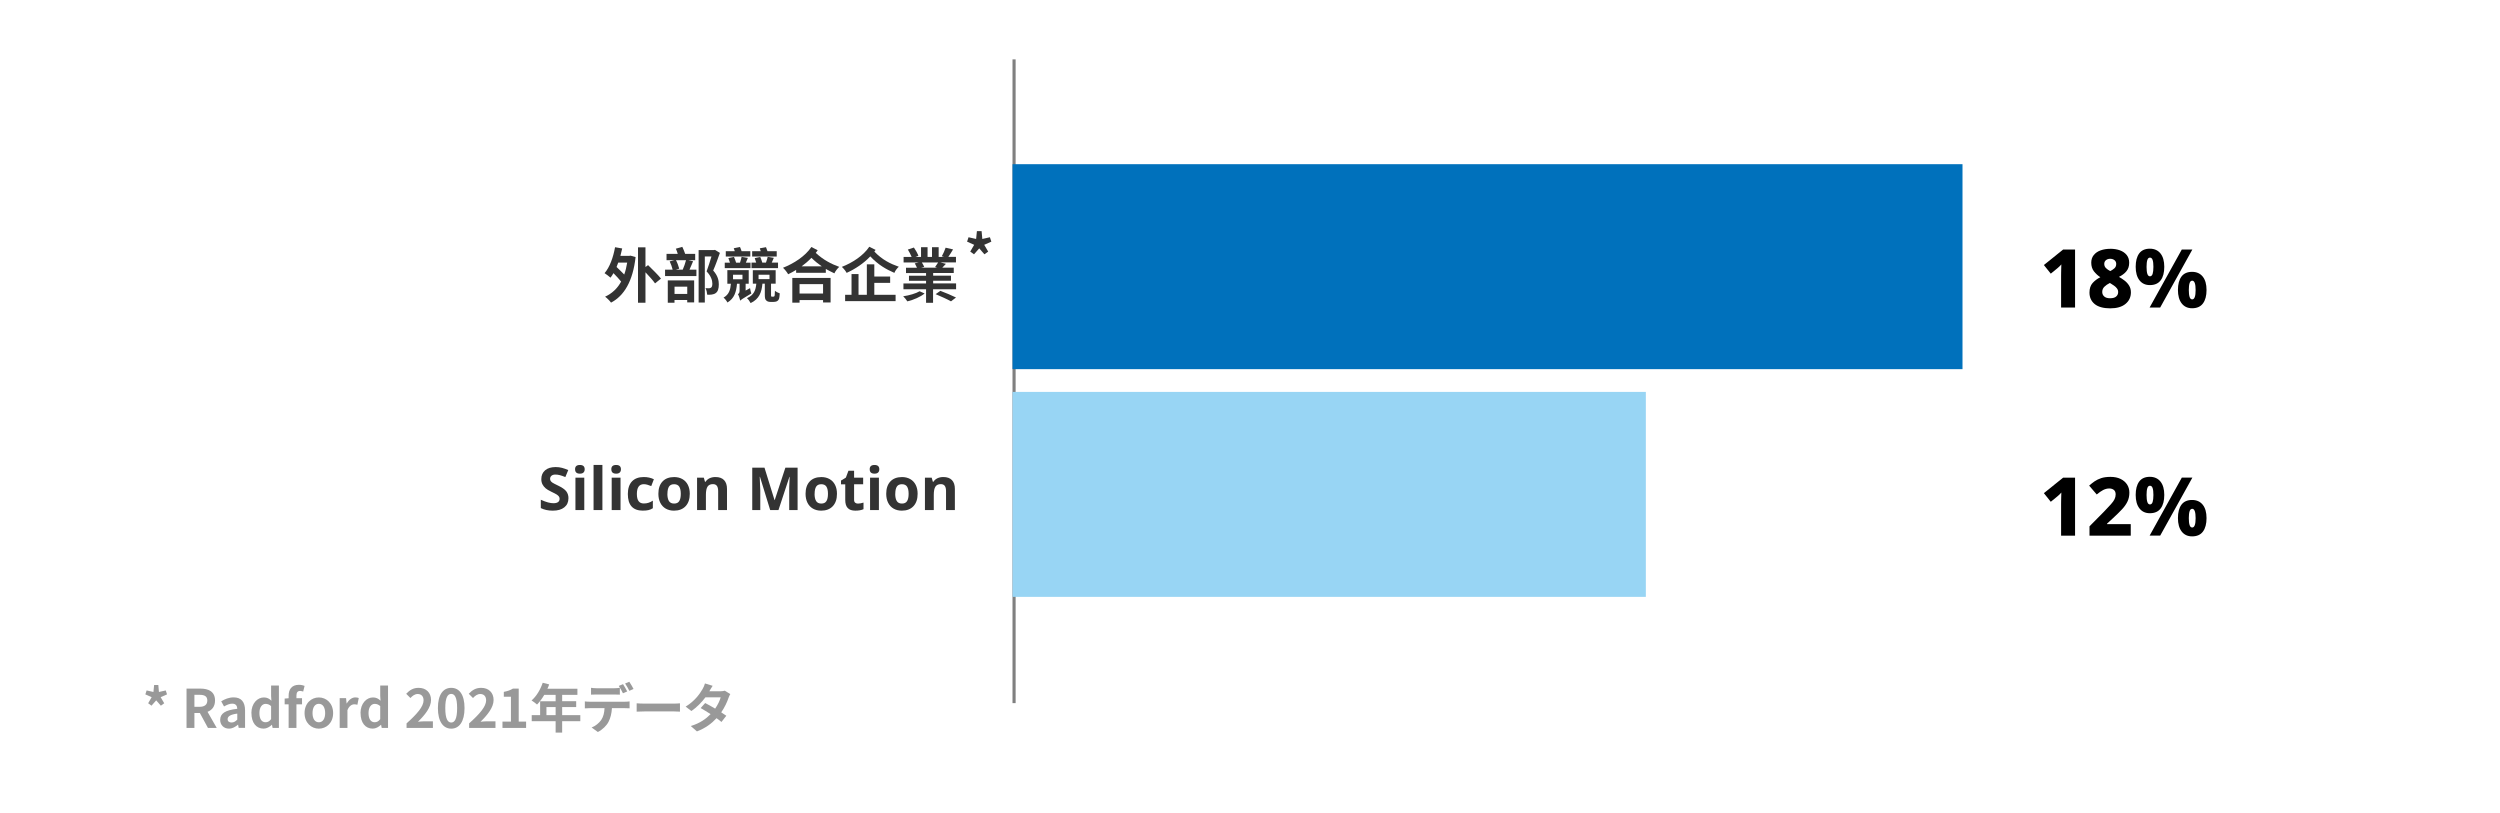
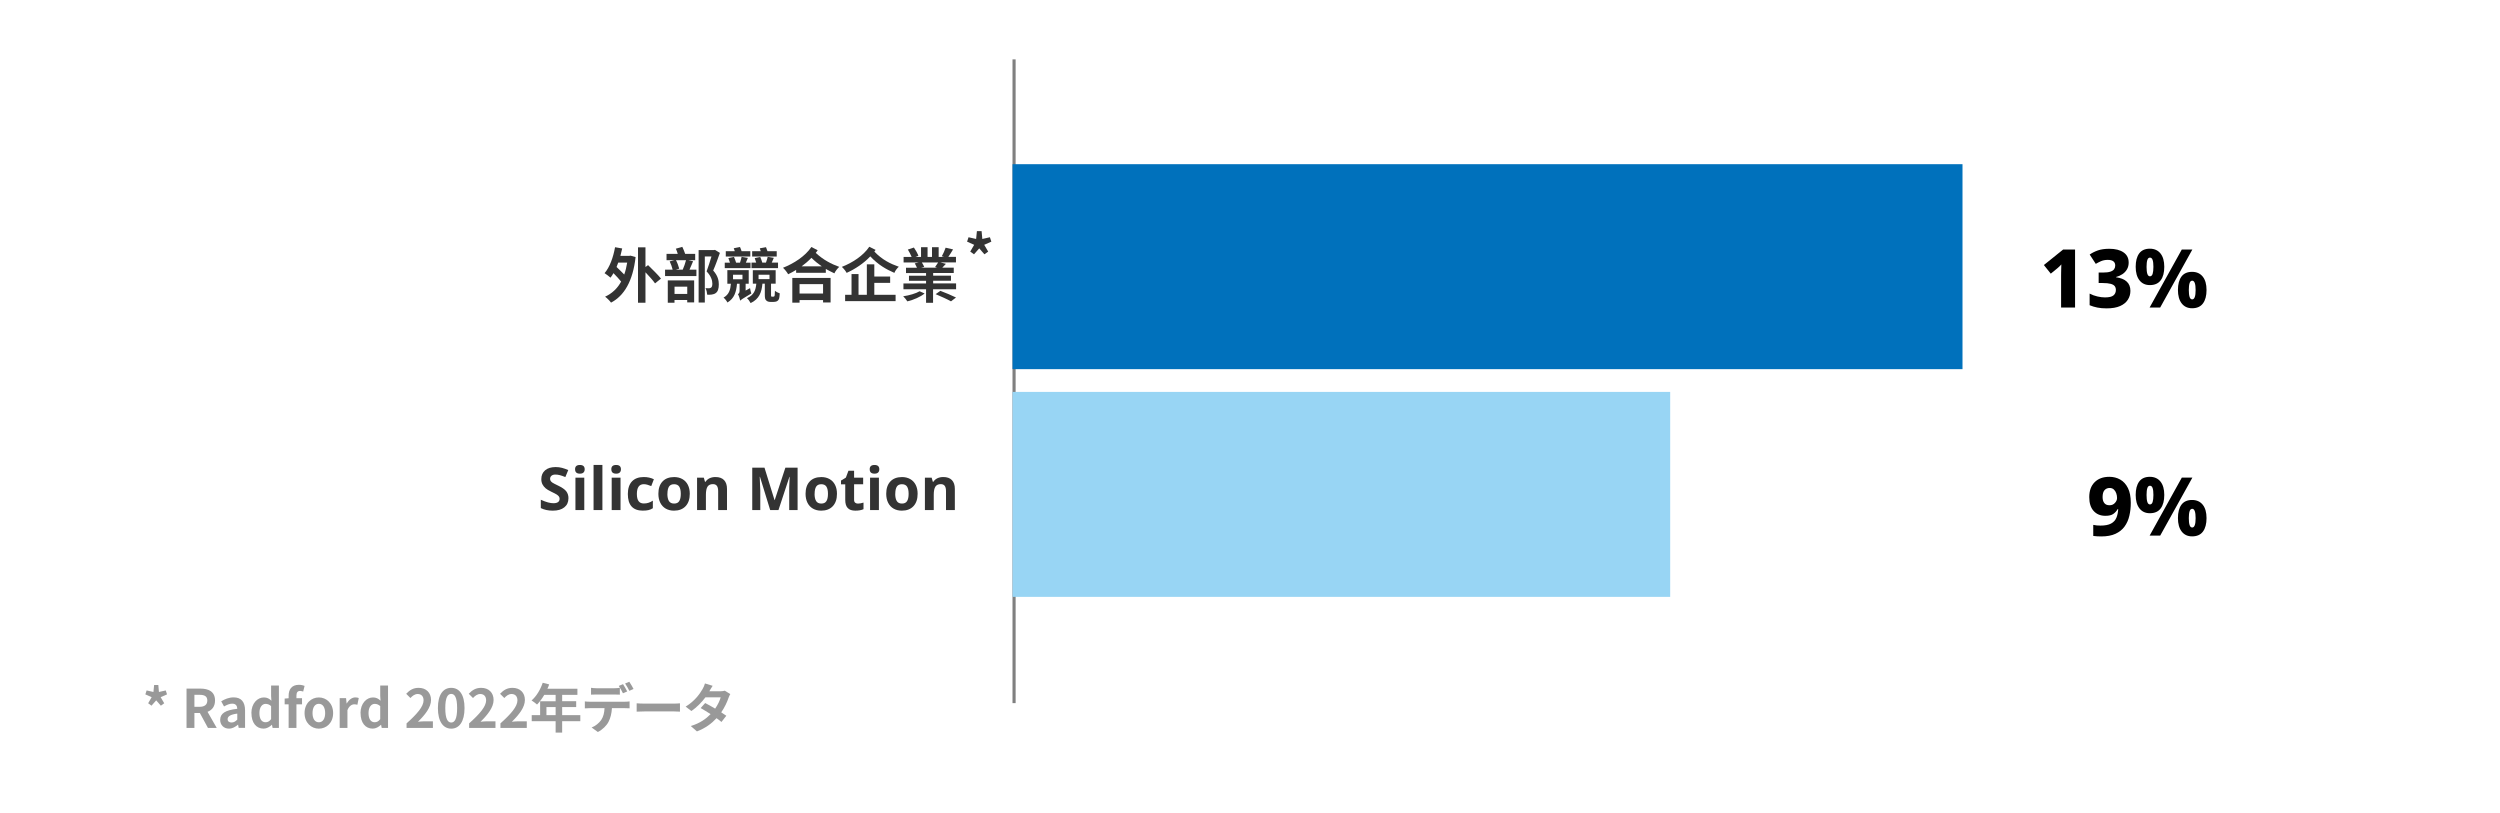
<svg xmlns="http://www.w3.org/2000/svg" viewBox="0 0 800 260">
  <defs>
    <style>.cls-1{fill:#0071bc;}.cls-2{fill:#999;}.cls-3{fill:#98d5f4;}.cls-4{fill:#333;}.cls-5{fill:none;stroke:gray;stroke-miterlimit:10;}</style>
  </defs>
-   <g id="_021">
+   <g id="_2022">
    <line class="cls-5" x1="324.5" y1="225" x2="324.5" y2="19" />
    <g>
-       <rect class="cls-3" x="324.01" y="125.41" width="202.66" height="65.59" />
+       <rect class="cls-3" x="324.01" y="125.41" width="210.45" height="65.59" />
      <rect class="cls-1" x="324.01" y="52.54" width="303.99" height="65.59" />
    </g>
  </g>
  <g id="Numbers">
    <g>
      <path d="M664.02,98.41h-4.47v-10.01c0-.23,0-.56,.01-1.01,0-.45,.02-.93,.03-1.43,0-.5,.02-.95,.04-1.35-.14,.17-.33,.38-.57,.61-.24,.23-.47,.44-.68,.61l-2.13,1.74-2.21-2.76,6.16-4.96h3.82v18.56Z" />
-       <path d="M675.28,79.61c1.14,0,2.17,.16,3.08,.49,.91,.33,1.63,.83,2.17,1.49,.54,.67,.81,1.5,.81,2.48,0,1.13-.31,2.05-.92,2.77-.62,.72-1.4,1.3-2.35,1.76,.62,.35,1.23,.75,1.81,1.2,.58,.45,1.06,.98,1.44,1.6,.38,.62,.57,1.33,.57,2.14,0,1.53-.58,2.76-1.73,3.71-1.15,.95-2.79,1.42-4.9,1.42s-3.86-.46-4.97-1.38c-1.11-.92-1.66-2.14-1.66-3.67,0-1.28,.33-2.3,1-3.05s1.5-1.37,2.48-1.86c-.8-.52-1.48-1.15-2.05-1.88-.57-.74-.86-1.66-.86-2.77,0-.97,.27-1.79,.82-2.46,.55-.67,1.28-1.17,2.2-1.49,.92-.33,1.94-.49,3.07-.49Zm-2.57,13.78c0,.61,.21,1.1,.64,1.48,.42,.38,1.04,.57,1.86,.57,.88,0,1.54-.18,1.96-.55s.64-.84,.64-1.43c0-.43-.12-.82-.38-1.16-.25-.34-.56-.63-.92-.88-.36-.25-.7-.47-1.01-.66l-.34-.21c-.71,.35-1.3,.75-1.75,1.2-.46,.45-.69,1-.69,1.64Zm2.55-10.58c-.54,0-.99,.15-1.35,.44-.36,.29-.55,.69-.55,1.2,0,.54,.19,.99,.56,1.35,.37,.36,.82,.68,1.34,.94,.49-.23,.93-.51,1.33-.86,.4-.35,.6-.82,.6-1.43,0-.5-.19-.9-.56-1.2-.37-.29-.83-.44-1.37-.44Z" />
+       <path d="M681.18,83.95c0,.87-.18,1.61-.55,2.24-.36,.62-.85,1.14-1.47,1.55s-1.3,.71-2.04,.9v.08c1.47,.19,2.61,.65,3.41,1.37,.8,.72,1.2,1.71,1.2,2.98,0,1.04-.27,1.99-.81,2.83-.54,.85-1.36,1.53-2.48,2.03s-2.56,.75-4.33,.75c-1.11,0-2.09-.09-2.95-.26s-1.69-.42-2.48-.75v-3.72c.8,.42,1.63,.72,2.5,.92,.87,.2,1.66,.3,2.39,.3,1.32,0,2.23-.21,2.74-.64,.51-.42,.77-1.01,.77-1.75,0-.47-.12-.87-.36-1.2-.24-.33-.67-.58-1.29-.75s-1.48-.26-2.59-.26h-1.27v-3.35h1.3c1.06,0,1.87-.1,2.44-.29,.57-.19,.97-.45,1.21-.79,.23-.34,.35-.72,.35-1.16,0-1.21-.8-1.82-2.39-1.82-.85,0-1.61,.16-2.28,.47s-1.18,.58-1.55,.81l-1.95-2.99c.75-.52,1.61-.96,2.6-1.31,.99-.35,2.22-.53,3.69-.53,1.91,0,3.42,.38,4.52,1.14,1.11,.76,1.66,1.84,1.66,3.22Z" />
      <path d="M687.94,79.58c1.46,0,2.59,.51,3.41,1.52,.81,1.01,1.22,2.44,1.22,4.28s-.38,3.27-1.14,4.3c-.76,1.03-1.92,1.55-3.48,1.55-1.42,0-2.53-.52-3.33-1.55-.8-1.03-1.2-2.46-1.2-4.3s.37-3.26,1.12-4.28c.75-1.01,1.88-1.52,3.41-1.52Zm.05,2.86c-.4,0-.68,.25-.84,.75-.17,.5-.25,1.24-.25,2.21s.08,1.72,.25,2.24c.17,.52,.45,.78,.84,.78s.68-.26,.85-.78c.16-.52,.25-1.26,.25-2.24s-.08-1.71-.25-2.21c-.17-.5-.45-.75-.85-.75Zm13.57-2.6l-10.3,18.56h-3.38l10.3-18.56h3.38Zm-.1,7.15c1.46,0,2.59,.51,3.41,1.52,.81,1.01,1.22,2.44,1.22,4.28s-.38,3.27-1.14,4.3-1.92,1.55-3.48,1.55c-1.42,0-2.53-.52-3.33-1.55-.8-1.03-1.2-2.46-1.2-4.3s.37-3.26,1.12-4.28c.75-1.01,1.88-1.52,3.41-1.52Zm.05,2.83c-.4,0-.68,.26-.84,.78-.17,.52-.25,1.26-.25,2.21s.08,1.69,.25,2.21c.16,.52,.45,.78,.84,.78,.73,0,1.09-1,1.09-2.99s-.36-2.99-1.09-2.99Z" />
    </g>
    <g>
-       <path d="M664.02,171.41h-4.47v-10.01c0-.23,0-.56,.01-1.01,0-.45,.02-.93,.03-1.43,0-.5,.02-.95,.04-1.35-.14,.17-.33,.38-.57,.61-.24,.23-.47,.44-.68,.61l-2.13,1.74-2.21-2.76,6.16-4.96h3.82v18.56Z" />
-       <path d="M681.85,171.41h-13.21v-2.99l4.6-4.65c.94-.97,1.68-1.77,2.24-2.39s.95-1.17,1.18-1.65c.23-.48,.35-.98,.35-1.52,0-.66-.2-1.14-.58-1.44-.39-.3-.88-.46-1.47-.46-.66,0-1.3,.17-1.94,.49-.63,.33-1.32,.81-2.07,1.43l-2.42-2.83c.54-.48,1.11-.94,1.72-1.36,.61-.42,1.32-.77,2.14-1.04,.82-.27,1.82-.4,2.98-.4,1.25,0,2.32,.22,3.22,.66s1.59,1.04,2.08,1.79c.48,.75,.73,1.62,.73,2.59,0,1.04-.2,1.99-.6,2.83-.4,.85-.99,1.69-1.77,2.52-.78,.83-1.73,1.77-2.86,2.81l-1.92,1.77v.16h7.59v3.69Z" />
+       <path d="M681.85,160.88c0,1.47-.15,2.87-.46,4.17-.3,1.31-.82,2.46-1.53,3.44-.72,.99-1.69,1.76-2.91,2.33-1.22,.56-2.75,.84-4.59,.84-.36,0-.79-.01-1.29-.04-.49-.03-.91-.07-1.23-.12v-3.54c.71,.16,1.47,.23,2.29,.23,1.47,0,2.61-.22,3.42-.66,.81-.44,1.37-1.06,1.7-1.86s.52-1.72,.57-2.76h-.16c-.35,.61-.81,1.12-1.38,1.53-.57,.42-1.42,.62-2.55,.62-1.58,0-2.83-.52-3.77-1.56-.94-1.04-1.4-2.51-1.4-4.42,0-2.03,.57-3.62,1.72-4.77,1.14-1.15,2.71-1.73,4.71-1.73,1.28,0,2.44,.29,3.48,.88s1.86,1.5,2.47,2.72c.61,1.22,.91,2.78,.91,4.67Zm-6.76-4.73c-.68,0-1.22,.23-1.64,.7-.42,.47-.62,1.21-.62,2.21,0,.82,.18,1.46,.55,1.92,.36,.47,.92,.7,1.66,.7s1.29-.25,1.74-.74c.45-.49,.68-1.02,.68-1.57,0-.52-.09-1.03-.26-1.52s-.43-.9-.78-1.22c-.35-.32-.79-.48-1.33-.48Z" />
      <path d="M687.94,152.58c1.46,0,2.59,.51,3.41,1.52,.81,1.01,1.22,2.44,1.22,4.28s-.38,3.27-1.14,4.3c-.76,1.03-1.92,1.55-3.48,1.55-1.42,0-2.53-.52-3.33-1.55-.8-1.03-1.2-2.46-1.2-4.3s.37-3.26,1.12-4.28c.75-1.01,1.88-1.52,3.41-1.52Zm.05,2.86c-.4,0-.68,.25-.84,.75-.17,.5-.25,1.24-.25,2.21s.08,1.72,.25,2.24c.17,.52,.45,.78,.84,.78s.68-.26,.85-.78c.16-.52,.25-1.26,.25-2.24s-.08-1.71-.25-2.21c-.17-.5-.45-.75-.85-.75Zm13.57-2.6l-10.3,18.56h-3.38l10.3-18.56h3.38Zm-.1,7.15c1.46,0,2.59,.51,3.41,1.52,.81,1.01,1.22,2.44,1.22,4.28s-.38,3.27-1.14,4.3-1.92,1.55-3.48,1.55c-1.42,0-2.53-.52-3.33-1.55-.8-1.03-1.2-2.46-1.2-4.3s.37-3.26,1.12-4.28c.75-1.01,1.88-1.52,3.41-1.52Zm.05,2.83c-.4,0-.68,.26-.84,.78-.17,.52-.25,1.26-.25,2.21s.08,1.69,.25,2.21c.16,.52,.45,.78,.84,.78,.73,0,1.09-1,1.09-2.99s-.36-2.99-1.09-2.99Z" />
    </g>
  </g>
  <g id="Labels-JP">
    <g>
      <path class="cls-4" d="M201.78,81.81l1.61,.46c-.87,7.69-3.65,12.37-7.86,14.57-.38-.55-1.33-1.5-1.9-1.9,2.17-1.01,3.91-2.58,5.13-4.83-.63-.8-1.56-1.79-2.45-2.7-.3,.53-.63,1.03-.95,1.44-.4-.38-1.39-1.1-1.9-1.44,1.65-1.9,2.77-5.04,3.36-8.3l2.28,.4c-.17,.82-.36,1.6-.57,2.37h2.81l.44-.08Zm-3.95,2.22c-.17,.49-.34,.95-.53,1.41,.76,.74,1.71,1.62,2.45,2.41,.42-1.14,.72-2.41,.95-3.82h-2.87Zm11.78,6.65c-.63-.93-1.9-2.32-3.06-3.55v9.75h-2.39v-17.74h2.39v6.31l.83-.61c1.31,1.29,3.23,3.15,4.14,4.31l-1.92,1.54Z" />
      <path class="cls-4" d="M221.79,83.6c-.4,.91-.78,1.9-1.16,2.7h2.22v2.05h-10.03v-2.05h2.43c-.19-.78-.55-1.86-.95-2.66l1.54-.38h-2.55v-2.03h3.59c-.15-.55-.38-1.14-.61-1.65l2.07-.59c.34,.7,.68,1.56,.91,2.24h3.21v2.03h-2.22l1.54,.34Zm-8.09,6.12h8.43v7.05h-2.22v-.76h-4.07v.86h-2.15v-7.14Zm2.15,2.01v2.32h4.07v-2.32h-4.07Zm.46-8.47c.46,.85,.85,1.97,1.04,2.72l-1.14,.32h2.26c.4-.89,.82-2.11,1.06-3.04h-3.23Zm14.06-2.34c-.65,1.82-1.42,4.01-2.15,5.64,1.52,1.71,1.8,3.21,1.8,4.45,0,1.37-.3,2.3-1.01,2.79-.34,.25-.76,.38-1.25,.46-.42,.06-.97,.08-1.46,.04-.04-.59-.21-1.48-.55-2.09,.42,.04,.8,.04,1.06,.04s.49-.06,.7-.19c.32-.19,.44-.66,.44-1.31,0-1.03-.4-2.39-1.84-3.91,.53-1.39,1.12-3.32,1.56-4.77h-2.13v14.74h-1.98v-16.78h4.9l.32-.08,1.58,.97Z" />
      <path class="cls-4" d="M240.01,92.2c.08,.53,.27,1.33,.42,1.71-2.75,1.62-3.27,1.98-3.57,2.32l-.02-.15c-.13-.57-.42-1.48-.7-1.96,.3-.17,.53-.44,.53-1.12v-2.2h-.83c-.23,2.56-.82,4.67-3.06,6-.23-.47-.8-1.24-1.25-1.56,1.79-1.01,2.2-2.58,2.36-4.45h-1.14v-4.35h6.84v4.35h-.99v2.19l1.42-.78Zm.17-6.4h-8.26v-1.75h1.67c-.15-.49-.34-1.01-.51-1.46l1.79-.38c.25,.57,.51,1.25,.68,1.84h1.25c.19-.61,.42-1.31,.51-1.86l2.01,.34-.65,1.52h1.5v1.75Zm-.08-3.7h-7.85v-1.71h2.89c-.11-.34-.23-.67-.34-.95l2-.4c.19,.4,.36,.91,.51,1.35h2.79v1.71Zm-5.53,7.26h3.02v-1.44h-3.02v1.44Zm12.84,5.58c.11,0,.25-.02,.3-.06,.08-.04,.13-.15,.19-.38,.04-.25,.06-.78,.08-1.46,.34,.32,1.03,.67,1.54,.84-.04,.72-.13,1.52-.27,1.84s-.38,.57-.67,.7c-.27,.13-.72,.19-1.04,.19h-1.04c-.46,0-.99-.13-1.29-.46-.34-.3-.47-.68-.47-1.86v-3.51h-.76c-.27,2.74-.99,4.88-3.78,6.21-.23-.49-.76-1.23-1.18-1.58,2.28-.99,2.81-2.6,3-4.64h-1.12v-4.31h7.31v4.31h-1.48v3.57c0,.27,0,.42,.06,.51,.06,.06,.13,.08,.25,.08h.38Zm1.54-9.14h-8.47v-1.77h1.5c-.15-.49-.3-1.01-.47-1.44l1.77-.36c.25,.57,.49,1.24,.65,1.8h1.18c.21-.61,.44-1.31,.55-1.84l1.96,.32c-.23,.55-.46,1.04-.66,1.52h2.01v1.77Zm-.4-3.7h-7.86v-1.71h2.75c-.09-.32-.21-.65-.3-.93l1.98-.36c.17,.38,.34,.85,.47,1.29h2.96v1.71Zm-5.81,7.22h3.5v-1.41h-3.5v1.41Z" />
      <path class="cls-4" d="M261.67,80.08c-.21,.28-.42,.57-.63,.84,2.43,2.26,4.96,3.55,7.52,4.48-.59,.53-1.25,1.37-1.56,2.07-.91-.44-1.84-.89-2.74-1.41v1.24h-9.5v-.93c-.84,.51-1.69,.99-2.55,1.39-.36-.65-1.03-1.5-1.65-2.07,3.5-1.39,7.09-3.69,9.08-6.65l2.01,1.04Zm-8.13,8.85h12.25v7.85h-2.41v-.76h-7.52v.84h-2.32v-7.92Zm2.32,1.99v3h7.52v-3h-7.52Zm7.1-5.7c-1.08-.74-2.18-1.61-3.3-2.72-.97,1.01-2.01,1.9-3.13,2.72h6.44Z" />
      <path class="cls-4" d="M280.19,79.97c-.13,.17-.27,.36-.4,.53,2.49,2.62,5.13,3.91,7.83,4.86-.55,.47-1.16,1.27-1.42,1.96-2.62-1.14-5.13-2.53-7.71-5.28-2.11,2.24-4.81,4.03-7.56,5.28-.32-.59-.97-1.41-1.54-1.92,3.4-1.33,6.88-3.59,8.78-6.44l2.03,1.01Zm-.4,14.36h6.8v2.03h-16.15v-2.03h2.05v-6.63h2.24v6.63h2.66v-9.75h2.39v3.91h5.07v2.03h-5.07v3.8Z" />
      <path class="cls-4" d="M295.88,93.91c-1.29,1.08-3.57,2.07-5.53,2.53-.29-.47-.87-1.22-1.33-1.63,1.9-.27,4.1-.91,5.26-1.61l1.6,.72Zm10.07-3.21v1.86h-7.37v4.33h-2.24v-4.33h-7.24v-1.86h7.24v-.84h-5.47v-1.63h5.47v-.85h-6.42v-1.71h3.5c-.17-.44-.46-.97-.7-1.39l1.27-.29h-4.84v-1.77h2.58c-.29-.72-.78-1.63-1.22-2.36l1.94-.65c.57,.8,1.2,1.94,1.44,2.66l-.91,.34h1.75v-3.1h2.09v3.1h1.42v-3.1h2.13v3.1h1.69l-.68-.21c.44-.76,.95-1.92,1.22-2.74l2.38,.55c-.53,.87-1.04,1.73-1.52,2.39h2.45v1.77h-5.01l1.79,.46c-.42,.46-.82,.87-1.16,1.22h3.67v1.71h-6.59v.85h5.7v1.63h-5.7v.84h7.37Zm-10.96-6.71c.3,.47,.61,1.03,.76,1.42l-1.03,.25h5.19l-.68-.21c.3-.44,.7-1.01,.97-1.46h-5.21Zm5.93,9.08c1.54,.57,3.78,1.52,5,2.13l-1.6,1.23c-1.1-.63-3.33-1.63-4.92-2.3l1.52-1.06Z" />
      <path class="cls-4" d="M181.9,159.46c0,1.22-.44,2.19-1.32,2.89-.88,.71-2.11,1.06-3.68,1.06-1.45,0-2.73-.27-3.84-.82v-2.67c.92,.41,1.69,.7,2.32,.86,.63,.17,1.21,.25,1.74,.25,.63,0,1.11-.12,1.45-.36,.34-.24,.5-.6,.5-1.08,0-.27-.07-.5-.22-.71s-.37-.41-.65-.6c-.29-.19-.87-.5-1.76-.92-.83-.39-1.45-.76-1.86-1.12s-.75-.78-.99-1.25c-.25-.48-.37-1.03-.37-1.67,0-1.2,.41-2.14,1.22-2.83,.81-.69,1.94-1.03,3.37-1.03,.71,0,1.38,.08,2.02,.25,.64,.17,1.31,.4,2.01,.71l-.93,2.24c-.72-.3-1.32-.5-1.79-.62-.47-.12-.94-.18-1.4-.18-.54,0-.96,.13-1.25,.38-.29,.25-.44,.58-.44,.99,0,.25,.06,.47,.18,.66,.12,.19,.3,.37,.56,.55,.26,.18,.86,.49,1.82,.95,1.27,.61,2.14,1.21,2.61,1.82,.47,.61,.71,1.36,.71,2.24Z" />
      <path class="cls-4" d="M184.02,150.17c0-.92,.51-1.38,1.54-1.38s1.54,.46,1.54,1.38c0,.44-.13,.78-.38,1.03s-.64,.37-1.15,.37c-1.03,0-1.54-.46-1.54-1.39Zm2.95,13.05h-2.83v-10.37h2.83v10.37Z" />
      <path class="cls-4" d="M192.77,163.22h-2.83v-14.44h2.83v14.44Z" />
      <path class="cls-4" d="M195.62,150.17c0-.92,.51-1.38,1.54-1.38s1.54,.46,1.54,1.38c0,.44-.13,.78-.38,1.03s-.64,.37-1.15,.37c-1.03,0-1.54-.46-1.54-1.39Zm2.95,13.05h-2.83v-10.37h2.83v10.37Z" />
      <path class="cls-4" d="M205.75,163.41c-3.23,0-4.84-1.77-4.84-5.32,0-1.76,.44-3.11,1.32-4.04,.88-.93,2.14-1.4,3.78-1.4,1.2,0,2.28,.24,3.23,.71l-.84,2.19c-.45-.18-.86-.33-1.24-.44-.38-.11-.77-.17-1.15-.17-1.47,0-2.21,1.04-2.21,3.13s.74,3.04,2.21,3.04c.54,0,1.05-.07,1.51-.22s.93-.37,1.39-.68v2.42c-.46,.29-.92,.49-1.39,.6-.47,.11-1.06,.17-1.77,.17Z" />
      <path class="cls-4" d="M220.73,158.02c0,1.69-.45,3.01-1.34,3.96-.89,.95-2.13,1.43-3.72,1.43-1,0-1.87-.22-2.63-.65-.76-.44-1.34-1.06-1.75-1.88s-.61-1.77-.61-2.86c0-1.7,.44-3.01,1.33-3.95,.88-.94,2.13-1.41,3.73-1.41,1,0,1.87,.22,2.63,.65,.76,.43,1.34,1.05,1.75,1.86,.41,.81,.61,1.76,.61,2.85Zm-7.17,0c0,1.03,.17,1.8,.51,2.33s.89,.79,1.65,.79,1.3-.26,1.63-.78c.33-.52,.5-1.3,.5-2.33s-.17-1.8-.5-2.31-.88-.77-1.64-.77-1.3,.25-1.63,.76c-.33,.51-.5,1.28-.5,2.32Z" />
      <path class="cls-4" d="M232.64,163.22h-2.83v-6.06c0-.75-.13-1.31-.4-1.68s-.69-.56-1.27-.56c-.79,0-1.36,.26-1.72,.79-.35,.53-.53,1.41-.53,2.63v4.88h-2.83v-10.37h2.16l.38,1.33h.16c.32-.5,.75-.88,1.3-1.14s1.18-.39,1.89-.39c1.21,0,2.12,.33,2.75,.98,.62,.65,.94,1.59,.94,2.83v6.76Z" />
      <path class="cls-4" d="M246.46,163.22l-3.27-10.64h-.08c.12,2.17,.18,3.61,.18,4.33v6.31h-2.57v-13.56h3.92l3.21,10.37h.06l3.41-10.37h3.91v13.56h-2.68v-6.42c0-.3,0-.65,.01-1.05,0-.4,.05-1.45,.13-3.15h-.08l-3.5,10.62h-2.63Z" />
      <path class="cls-4" d="M267.83,158.02c0,1.69-.45,3.01-1.34,3.96-.89,.95-2.13,1.43-3.72,1.43-1,0-1.87-.22-2.63-.65-.76-.44-1.34-1.06-1.75-1.88s-.61-1.77-.61-2.86c0-1.7,.44-3.01,1.33-3.95,.88-.94,2.13-1.41,3.73-1.41,1,0,1.87,.22,2.63,.65,.76,.43,1.34,1.05,1.75,1.86,.41,.81,.61,1.76,.61,2.85Zm-7.17,0c0,1.03,.17,1.8,.51,2.33s.89,.79,1.65,.79,1.3-.26,1.63-.78c.33-.52,.5-1.3,.5-2.33s-.17-1.8-.5-2.31-.88-.77-1.64-.77-1.3,.25-1.63,.76c-.33,.51-.5,1.28-.5,2.32Z" />
      <path class="cls-4" d="M274.54,161.15c.5,0,1.09-.11,1.78-.32v2.11c-.71,.32-1.57,.47-2.6,.47-1.13,0-1.96-.29-2.47-.86-.52-.57-.77-1.43-.77-2.57v-5h-1.36v-1.2l1.56-.95,.82-2.19h1.81v2.21h2.9v2.12h-2.9v5c0,.4,.11,.7,.34,.89,.23,.19,.52,.29,.89,.29Z" />
      <path class="cls-4" d="M278.3,150.17c0-.92,.51-1.38,1.54-1.38s1.54,.46,1.54,1.38c0,.44-.13,.78-.38,1.03s-.64,.37-1.15,.37c-1.03,0-1.54-.46-1.54-1.39Zm2.95,13.05h-2.83v-10.37h2.83v10.37Z" />
      <path class="cls-4" d="M293.64,158.02c0,1.69-.45,3.01-1.34,3.96-.89,.95-2.13,1.43-3.72,1.43-1,0-1.87-.22-2.63-.65-.76-.44-1.34-1.06-1.75-1.88s-.61-1.77-.61-2.86c0-1.7,.44-3.01,1.33-3.95,.88-.94,2.13-1.41,3.73-1.41,1,0,1.87,.22,2.63,.65,.76,.43,1.34,1.05,1.75,1.86,.41,.81,.61,1.76,.61,2.85Zm-7.17,0c0,1.03,.17,1.8,.51,2.33s.89,.79,1.65,.79,1.3-.26,1.63-.78c.33-.52,.5-1.3,.5-2.33s-.17-1.8-.5-2.31-.88-.77-1.64-.77-1.3,.25-1.63,.76c-.33,.51-.5,1.28-.5,2.32Z" />
-       <path class="cls-4" d="M305.56,163.22h-2.83v-6.06c0-.75-.13-1.31-.4-1.68s-.69-.56-1.27-.56c-.79,0-1.36,.26-1.72,.79-.35,.53-.53,1.41-.53,2.63v4.88h-2.83v-10.37h2.16l.38,1.33h.16c.32-.5,.75-.88,1.3-1.14s1.18-.39,1.89-.39c1.21,0,2.12,.33,2.75,.98,.62,.65,.94,1.59,.94,2.83v6.76Z" />
+       <path class="cls-4" d="M305.55,163.22h-2.83v-6.06c0-.75-.13-1.31-.4-1.68s-.69-.56-1.27-.56c-.79,0-1.36,.26-1.72,.79-.35,.53-.53,1.41-.53,2.63v4.88h-2.83v-10.37h2.16l.38,1.33h.16c.32-.5,.75-.88,1.3-1.14s1.18-.39,1.89-.39c1.21,0,2.12,.33,2.75,.98,.62,.65,.94,1.59,.94,2.83v6.76Z" />
    </g>
    <path class="cls-4" d="M310.48,80.51l1.25-2.17-2.26-1.01,.46-1.41,2.43,.55,.25-2.51h1.5l.23,2.51,2.43-.55,.46,1.41-2.28,1.01,1.27,2.17-1.2,.87-1.67-1.9-1.67,1.9-1.2-.87Z" />
    <g>
      <path class="cls-2" d="M47.41,225.04l1.12-1.94-2.02-.9,.41-1.26,2.18,.49,.22-2.24h1.34l.2,2.24,2.18-.49,.41,1.26-2.04,.9,1.14,1.94-1.07,.78-1.5-1.7-1.5,1.7-1.07-.78Z" />
      <path class="cls-2" d="M66.54,232.93l-2.58-4.76h-1.75v4.76h-2.52v-12.58h4.39c2.63,0,4.73,.92,4.73,3.81,0,1.89-.95,3.06-2.4,3.62l2.94,5.15h-2.8Zm-4.33-6.75h1.63c1.62,0,2.5-.68,2.5-2.02s-.88-1.82-2.5-1.82h-1.63v3.84Z" />
      <path class="cls-2" d="M70.46,230.34c0-2.04,1.65-3.11,5.47-3.52-.03-.93-.44-1.65-1.62-1.65-.88,0-1.73,.39-2.62,.9l-.9-1.65c1.12-.7,2.48-1.26,3.98-1.26,2.41,0,3.65,1.44,3.65,4.2v5.56h-2.04l-.19-1.02h-.05c-.83,.71-1.79,1.26-2.87,1.26-1.7,0-2.82-1.21-2.82-2.82Zm5.47-.07v-1.92c-2.31,.31-3.09,.93-3.09,1.78,0,.75,.53,1.07,1.26,1.07s1.24-.34,1.84-.93Z" />
      <path class="cls-2" d="M80.44,228.19c0-3.11,1.94-5.01,4-5.01,1.07,0,1.73,.41,2.41,1.04l-.1-1.5v-3.35h2.5v13.56h-2.02l-.2-.99h-.05c-.7,.68-1.65,1.22-2.63,1.22-2.36,0-3.89-1.87-3.89-4.98Zm6.31,1.94v-4.18c-.58-.53-1.17-.71-1.77-.71-1.07,0-1.97,1.02-1.97,2.92s.71,2.96,1.97,2.96c.66,0,1.22-.27,1.77-.99Z" />
      <path class="cls-2" d="M97.02,221.3c-.32-.12-.7-.2-1-.2-.75,0-1.16,.44-1.16,1.5v.82h1.79v1.97h-1.79v7.55h-2.5v-7.55h-1.27v-1.85l1.27-.1v-.78c0-1.99,.92-3.52,3.31-3.52,.73,0,1.38,.17,1.8,.34l-.46,1.84Z" />
      <path class="cls-2" d="M97.46,228.19c0-3.18,2.19-5.01,4.57-5.01s4.57,1.84,4.57,5.01-2.19,4.98-4.57,4.98-4.57-1.84-4.57-4.98Zm6.59,0c0-1.8-.73-2.97-2.02-2.97s-2.02,1.17-2.02,2.97,.73,2.94,2.02,2.94,2.02-1.16,2.02-2.94Z" />
      <path class="cls-2" d="M108.7,223.41h2.04l.17,1.68h.07c.7-1.24,1.72-1.92,2.7-1.92,.53,0,.83,.08,1.12,.2l-.44,2.16c-.32-.1-.59-.15-.99-.15-.75,0-1.65,.49-2.19,1.87v5.68h-2.48v-9.52Z" />
      <path class="cls-2" d="M115.36,228.19c0-3.11,1.94-5.01,4-5.01,1.07,0,1.73,.41,2.41,1.04l-.1-1.5v-3.35h2.5v13.56h-2.02l-.2-.99h-.05c-.7,.68-1.65,1.22-2.63,1.22-2.36,0-3.89-1.87-3.89-4.98Zm6.31,1.94v-4.18c-.58-.53-1.17-.71-1.77-.71-1.07,0-1.97,1.02-1.97,2.92s.71,2.96,1.97,2.96c.66,0,1.22-.27,1.77-.99Z" />
      <path class="cls-2" d="M130.1,231.48c3.42-3.06,5.44-5.42,5.44-7.36,0-1.28-.7-2.04-1.89-2.04-.92,0-1.68,.59-2.31,1.29l-1.36-1.36c1.16-1.22,2.28-1.9,3.99-1.9,2.38,0,3.96,1.53,3.96,3.88s-1.89,4.73-4.18,6.97c.63-.07,1.46-.14,2.04-.14h2.74v2.11h-8.43v-1.45Z" />
      <path class="cls-2" d="M140.13,226.59c0-4.35,1.7-6.48,4.27-6.48s4.25,2.14,4.25,6.48-1.7,6.58-4.25,6.58-4.27-2.24-4.27-6.58Zm6.15,0c0-3.52-.82-4.54-1.89-4.54s-1.9,1.02-1.9,4.54,.82,4.62,1.9,4.62,1.89-1.09,1.89-4.62Z" />
      <path class="cls-2" d="M150.12,231.48c3.42-3.06,5.44-5.42,5.44-7.36,0-1.28-.7-2.04-1.89-2.04-.92,0-1.68,.59-2.31,1.29l-1.36-1.36c1.16-1.22,2.28-1.9,3.99-1.9,2.38,0,3.96,1.53,3.96,3.88s-1.89,4.73-4.18,6.97c.63-.07,1.46-.14,2.04-.14h2.74v2.11h-8.43v-1.45Z" />
-       <path class="cls-2" d="M160.8,230.91h2.7v-7.96h-2.28v-1.55c1.26-.24,2.12-.56,2.92-1.05h1.85v10.56h2.36v2.02h-7.56v-2.02Z" />
+       <path class="cls-2" d="M160.14,231.48c3.42-3.06,5.44-5.42,5.44-7.36,0-1.28-.7-2.04-1.89-2.04-.92,0-1.68,.59-2.31,1.29l-1.36-1.36c1.16-1.22,2.28-1.9,3.99-1.9,2.38,0,3.96,1.53,3.96,3.88s-1.89,4.73-4.18,6.97c.63-.07,1.46-.14,2.04-.14h2.74v2.11h-8.43v-1.45Z" />
      <path class="cls-2" d="M185.7,230.79h-5.81v3.64h-2.09v-3.64h-7.65v-1.94h2.69v-4.45h4.96v-2.04h-3.64c-.7,1.21-1.51,2.29-2.31,3.09-.39-.34-1.26-1.02-1.75-1.31,1.53-1.29,2.84-3.47,3.57-5.66l2.06,.53c-.15,.48-.34,.94-.56,1.39h9.6v1.95h-4.88v2.04h4.49v1.87h-4.49v2.58h5.81v1.94Zm-7.9-1.94v-2.58h-2.94v2.58h2.94Z" />
      <path class="cls-2" d="M199.92,224.55c.36,0,1.11-.03,1.55-.1v2.21c-.42-.03-1.07-.05-1.55-.05h-4.1c-.1,1.75-.48,3.18-1.09,4.37-.59,1.17-1.9,2.5-3.42,3.26l-1.99-1.44c1.21-.46,2.4-1.43,3.08-2.43,.7-1.05,.99-2.33,1.05-3.76h-4.67c-.49,0-1.16,.03-1.63,.07v-2.23c.51,.07,1.11,.1,1.63,.1h11.13Zm-8.97-2.31c-.58,0-1.31,.02-1.82,.05v-2.19c.54,.08,1.24,.14,1.82,.14h5.56c.58,0,1.26-.05,1.84-.14v2.19c-.58-.03-1.24-.05-1.84-.05h-5.56Zm8.4-.39c-.36-.7-.88-1.7-1.34-2.36l1.36-.56c.42,.63,1.02,1.7,1.34,2.33l-1.36,.59Zm2.04-.78c-.36-.71-.9-1.7-1.36-2.35l1.34-.56c.44,.65,1.07,1.72,1.36,2.31l-1.34,.59Z" />
      <path class="cls-2" d="M203.73,225.06c.61,.05,1.85,.1,2.74,.1h9.13c.78,0,1.55-.07,1.99-.1v2.67c-.41-.02-1.27-.08-1.99-.08h-9.13c-.97,0-2.11,.03-2.74,.08v-2.67Z" />
      <path class="cls-2" d="M233.7,222.08c-.19,.32-.41,.78-.56,1.21-.44,1.31-1.22,3.03-2.35,4.66,.63,.39,1.21,.78,1.63,1.09l-1.55,1.99c-.41-.36-.95-.77-1.58-1.21-1.51,1.65-3.52,3.18-6.27,4.23l-1.97-1.72c3.01-.92,4.93-2.36,6.34-3.81-1.16-.75-2.31-1.45-3.18-1.94l1.44-1.61c.9,.46,2.06,1.1,3.2,1.79,.83-1.21,1.51-2.6,1.77-3.62h-4.88c-1.19,1.58-2.77,3.21-4.49,4.39l-1.84-1.41c2.99-1.84,4.57-4.16,5.42-5.64,.25-.41,.61-1.19,.76-1.78l2.46,.76c-.41,.59-.85,1.38-1.05,1.73l-.02,.02h3.48c.53,0,1.11-.07,1.48-.19l1.73,1.07Z" />
    </g>
  </g>
</svg>
